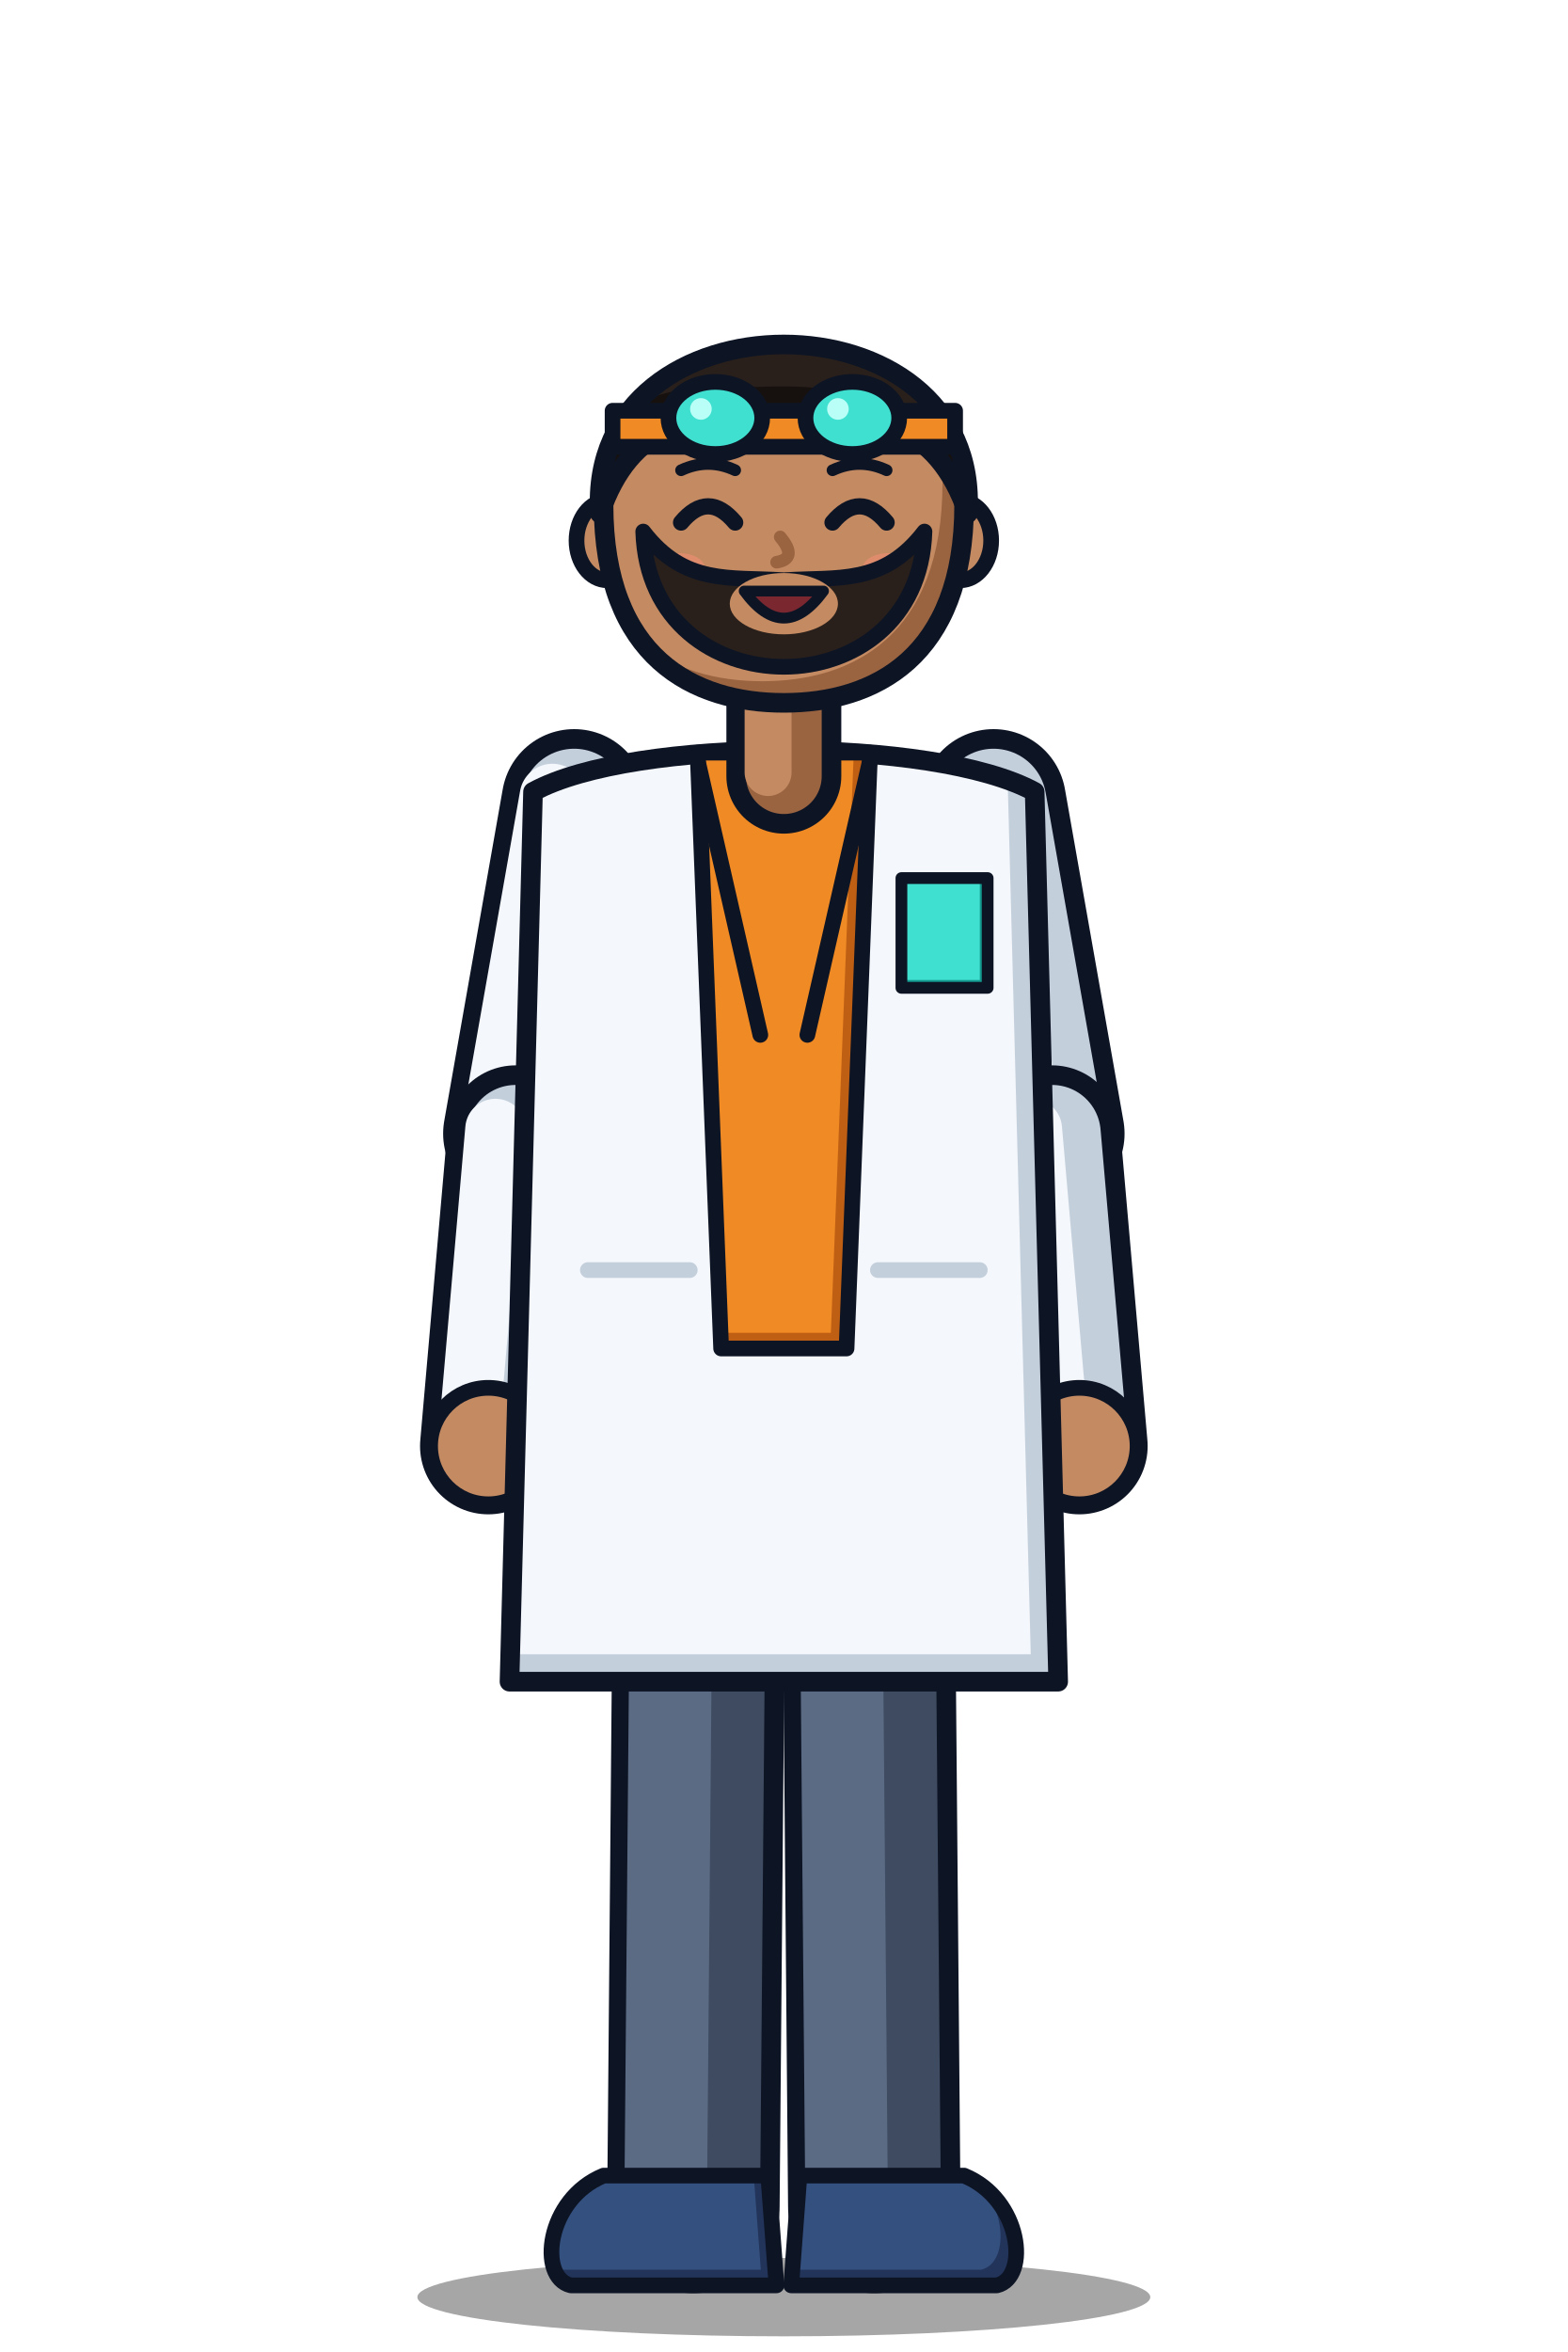
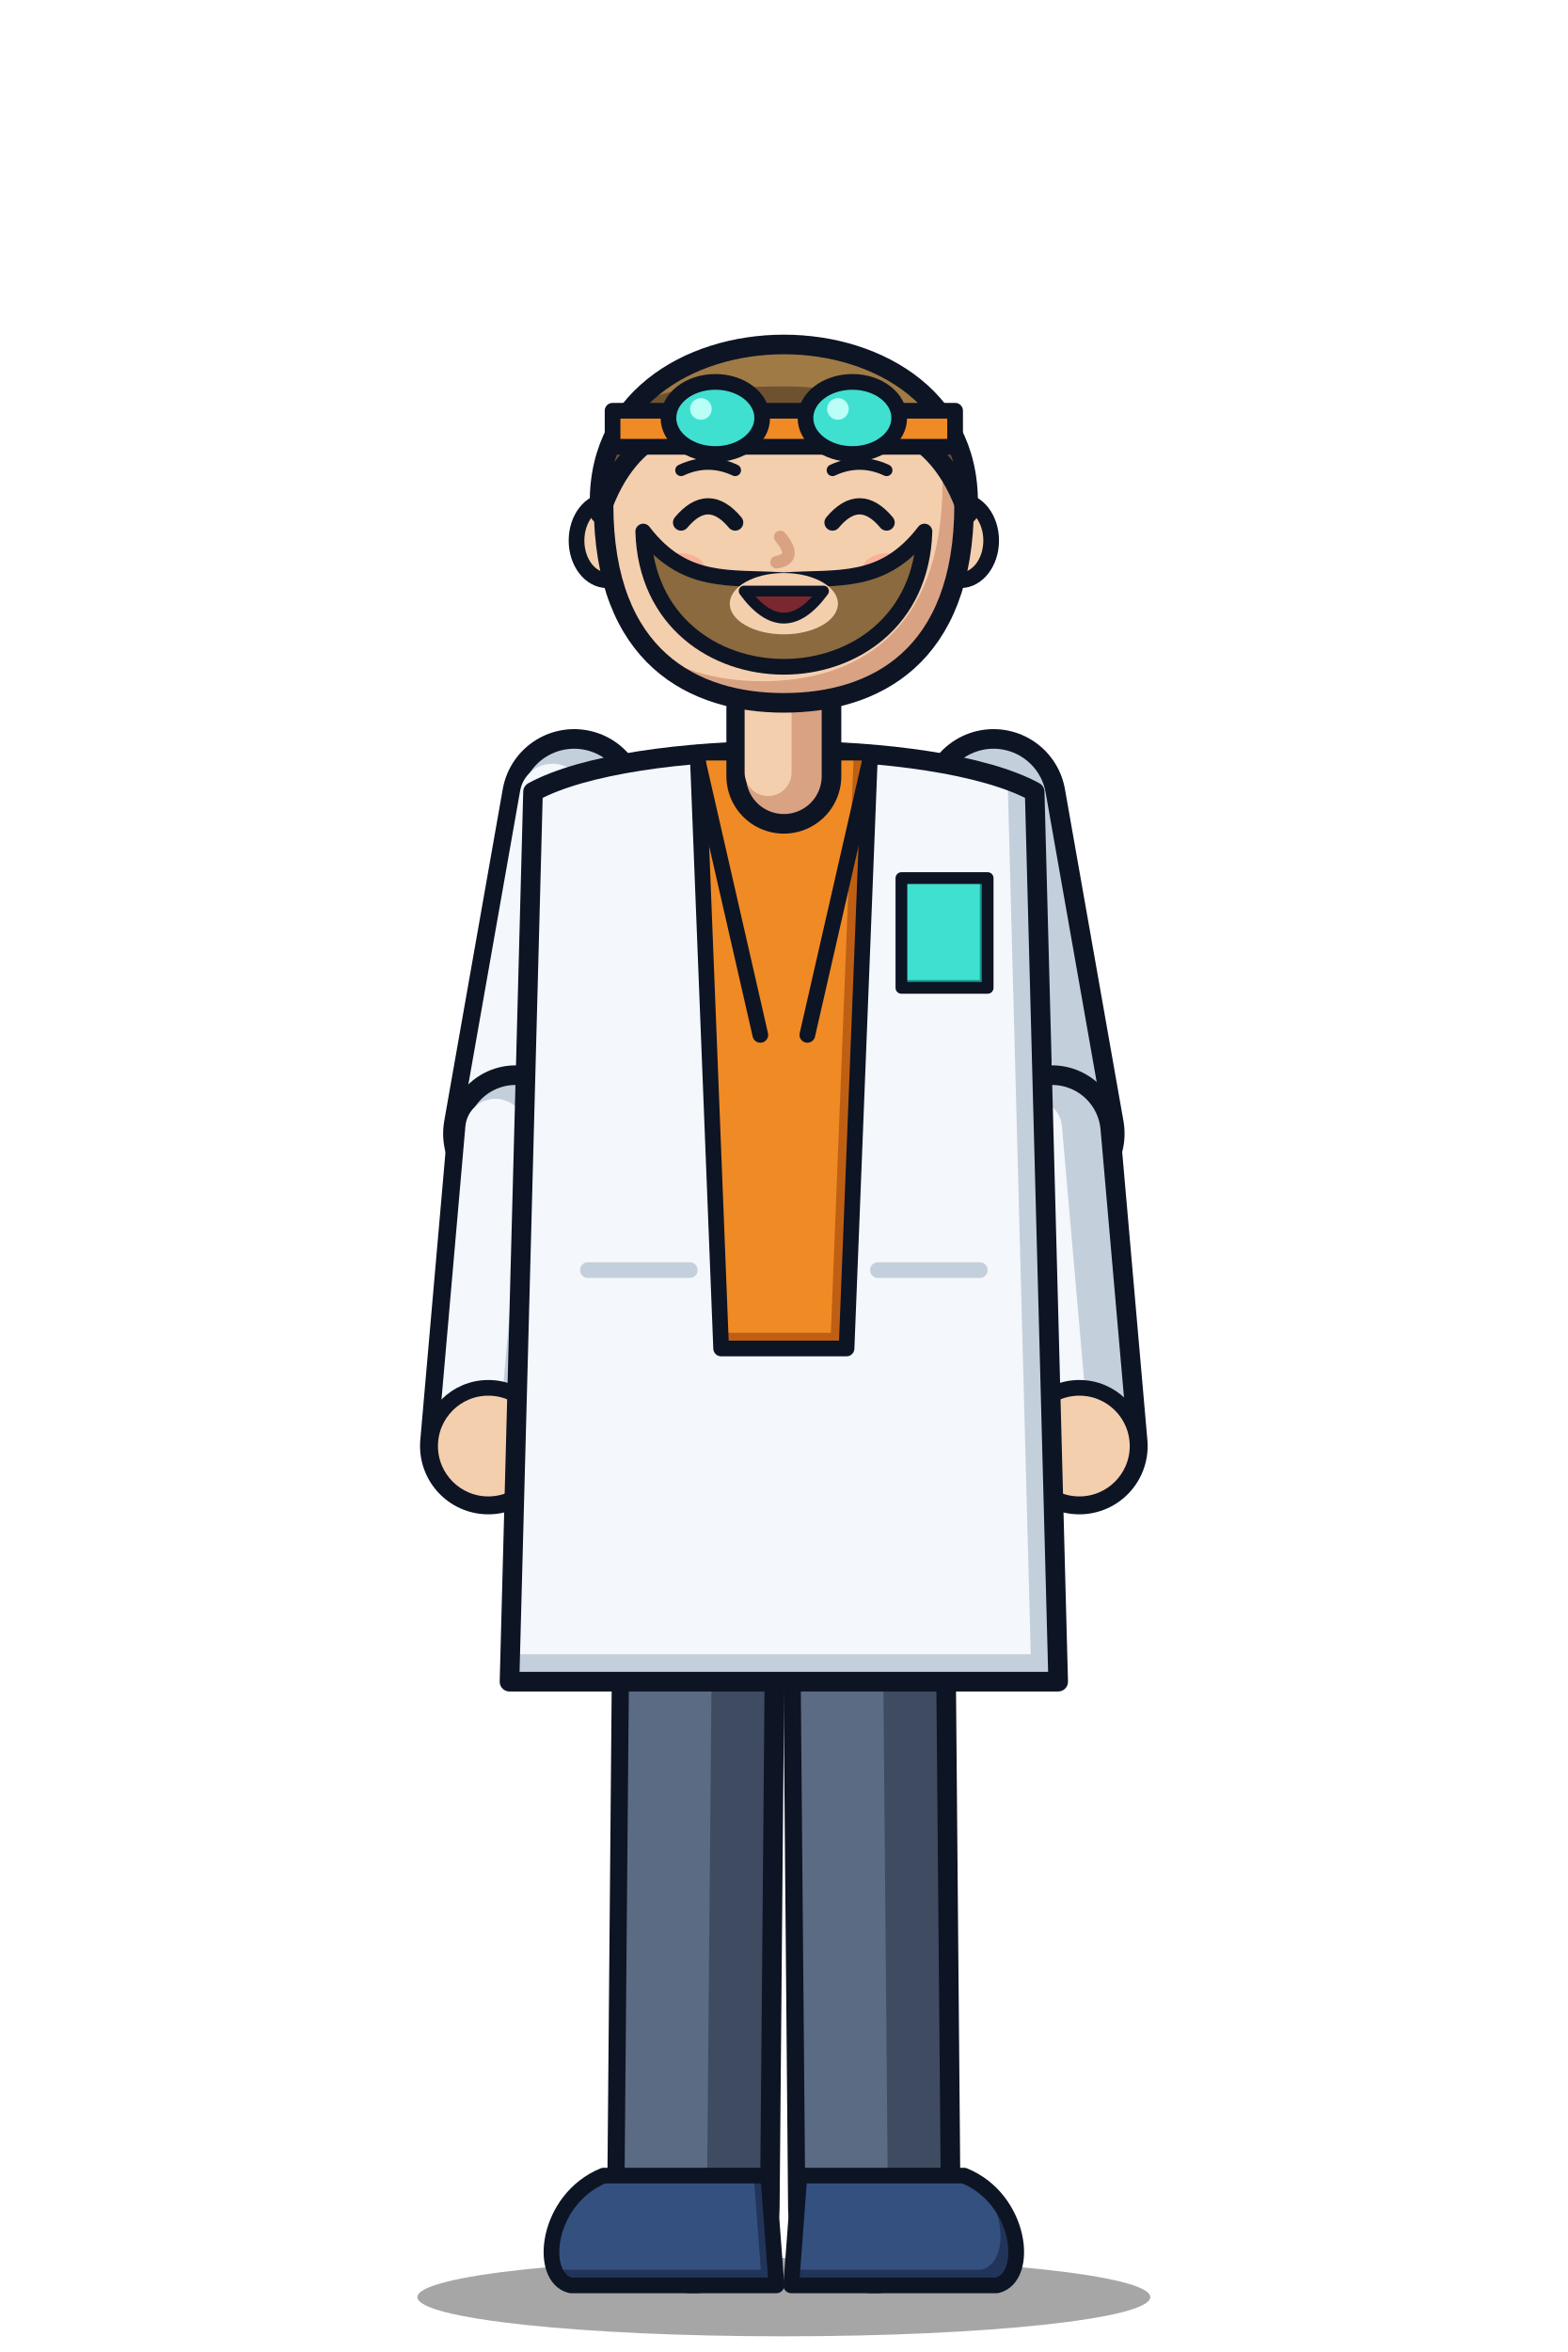
<svg xmlns="http://www.w3.org/2000/svg" viewBox="0 0 400 600" width="400" height="600">
  <defs>
    <filter id="glow" x="-50%" y="-50%" width="200%" height="200%">
      <feGaussianBlur stdDeviation="6" result="b" />
      <feMerge>
        <feMergeNode in="b" />
        <feMergeNode in="SourceGraphic" />
      </feMerge>
    </filter>
    <filter id="blur8" x="-50%" y="-50%" width="200%" height="200%">
      <feGaussianBlur stdDeviation="8" />
    </filter>
    <filter id="blur20" x="-50%" y="-50%" width="200%" height="200%">
      <feGaussianBlur stdDeviation="20" />
    </filter>
  </defs>
  <ellipse cx="200" cy="586" rx="93.5" ry="10" fill="#000" opacity="0.35" />
  <path d="M 178.92 334 L 176.92 563" stroke="#0d1424" stroke-width="44" stroke-linecap="round" />
  <path d="M 178.92 334 L 176.92 563" stroke="#3e4b60" stroke-width="34" stroke-linecap="round" />
  <path d="M 171.848 332.368 L 169.848 561.368" stroke="#5b6b84" stroke-width="21.08" stroke-linecap="round" />
  <clipPath id="c453">
    <path d="M 196.02 555 L 154.02 555 C 139.32 561, 137.22 581, 145.62 583 L 198.12 583 Z" />
  </clipPath>
  <g clip-path="url(#c453)">
    <path d="M 196.02 555 L 154.02 555 C 139.32 561, 137.22 581, 145.62 583 L 198.12 583 Z" fill="#22345a" />
    <path d="M 192.02 551 L 150.02 551 C 135.32 557 133.22 577 141.62 579 L 194.12 579 Z " fill="#34507f" />
  </g>
  <path d="M 196.02 555 L 154.02 555 C 139.32 561, 137.22 581, 145.62 583 L 198.12 583 Z" fill="none" stroke="#0d1424" stroke-width="4" stroke-linejoin="round" />
  <path d="M 221.08 334 L 223.08 563" stroke="#0d1424" stroke-width="44" stroke-linecap="round" />
  <path d="M 221.08 334 L 223.08 563" stroke="#3e4b60" stroke-width="34" stroke-linecap="round" />
  <path d="M 214.008 332.368 L 216.008 561.368" stroke="#5b6b84" stroke-width="21.08" stroke-linecap="round" />
  <clipPath id="c454">
    <path d="M 203.98 555 L 245.98 555 C 260.68 561, 262.78 581, 254.38 583 L 201.88 583 Z" />
  </clipPath>
  <g clip-path="url(#c454)">
    <path d="M 203.98 555 L 245.98 555 C 260.68 561, 262.78 581, 254.38 583 L 201.88 583 Z" fill="#22345a" />
    <path d="M 199.98 551 L 241.98 551 C 256.68 557 258.78 577 250.38 579 L 197.88 579 Z " fill="#34507f" />
  </g>
  <path d="M 203.98 555 L 245.98 555 C 260.68 561, 262.78 581, 254.38 583 L 201.88 583 Z" fill="none" stroke="#0d1424" stroke-width="4" stroke-linejoin="round" />
  <path d="M 146.5 204.5 L 131.566 289.193" stroke="#0d1424" stroke-width="37" stroke-linecap="round" />
  <path d="M 146.5 204.5 L 131.566 289.193" stroke="#c4cfdc" stroke-width="27" stroke-linecap="round" />
  <path d="M 140.95 203.204 L 126.016 287.897" stroke="#f4f7fb" stroke-width="16.74" stroke-linecap="round" />
  <path d="M 131.566 289.193 L 124.594 368.889" stroke="#0d1424" stroke-width="34.84" stroke-linecap="round" />
  <path d="M 131.566 289.193 L 124.594 368.889" stroke="#c4cfdc" stroke-width="24.84" stroke-linecap="round" />
  <path d="M 126.415 288.001 L 119.442 367.697" stroke="#f4f7fb" stroke-width="15.401" stroke-linecap="round" />
-   <circle cx="124.594" cy="368.889" r="14.85" fill="#c48a62" stroke="#0d1424" stroke-width="4" />
+   <circle cx="124.594" cy="368.889" r="14.85" fill="#f4cfae" stroke="#0d1424" stroke-width="4" />
  <path d="M 253.5 204.5 L 268.434 289.193" stroke="#0d1424" stroke-width="37" stroke-linecap="round" />
  <path d="M 253.5 204.5 L 268.434 289.193" stroke="#c4cfdc" stroke-width="27" stroke-linecap="round" />
  <path d="M 247.95 203.204 L 262.883 287.897" stroke="#f4f7fb" stroke-width="16.74" stroke-linecap="round" />
  <path d="M 268.434 289.193 L 275.406 368.889" stroke="#0d1424" stroke-width="34.84" stroke-linecap="round" />
  <path d="M 268.434 289.193 L 275.406 368.889" stroke="#c4cfdc" stroke-width="24.84" stroke-linecap="round" />
  <path d="M 263.282 288.001 L 270.255 367.697" stroke="#f4f7fb" stroke-width="15.401" stroke-linecap="round" />
-   <circle cx="275.406" cy="368.889" r="14.85" fill="#c48a62" stroke="#0d1424" stroke-width="4" />
+   <circle cx="275.406" cy="368.889" r="14.85" fill="#f4cfae" stroke="#0d1424" stroke-width="4" />
  <clipPath id="c455">
    <path d="M 136 202 C 161.6 188, 238.4 188, 264 202 L 270 429 L 130 429 Z" />
  </clipPath>
  <g clip-path="url(#c455)">
    <path d="M 136 202 C 161.6 188, 238.4 188, 264 202 L 270 429 L 130 429 Z" fill="#c4cfdc" />
    <path d="M 129 195 C 154.6 181 231.4 181 257 195 L 263 422 L 123 422 Z " fill="#f4f7fb" />
  </g>
  <path d="M 136 202 C 161.6 188, 238.4 188, 264 202 L 270 429 L 130 429 Z" fill="none" stroke="#0d1424" stroke-width="5" stroke-linejoin="round" />
  <clipPath id="c456">
    <path d="M 178 192 L 222 192 L 216 344 L 184 344 Z" />
  </clipPath>
  <g clip-path="url(#c456)">
    <path d="M 178 192 L 222 192 L 216 344 L 184 344 Z" fill="#bf5f14" />
    <path d="M 174 188 L 218 188 L 212 340 L 180 340 Z " fill="#f08a24" />
  </g>
  <path d="M 178 192 L 222 192 L 216 344 L 184 344 Z" fill="none" stroke="#0d1424" stroke-width="4" stroke-linejoin="round" />
  <path d="M 178 194 L 194 264 M 222 194 L 206 264" fill="none" stroke="#0d1424" stroke-width="4" stroke-linecap="round" stroke-linejoin="round" />
  <path d="M 150 324 L 176 324" fill="none" stroke="#c4cfdc" stroke-width="4" stroke-linecap="round" stroke-linejoin="round" />
  <path d="M 224 324 L 250 324" fill="none" stroke="#c4cfdc" stroke-width="4" stroke-linecap="round" stroke-linejoin="round" />
  <clipPath id="c457">
    <path d="M 230 224 L 252 224 L 252 252 L 230 252 Z" />
  </clipPath>
  <g clip-path="url(#c457)">
    <path d="M 230 224 L 252 224 L 252 252 L 230 252 Z" fill="#14998f" />
    <path d="M 228 222 L 250 222 L 250 250 L 228 250 Z " fill="#3fe0d0" />
  </g>
  <path d="M 230 224 L 252 224 L 252 252 L 230 252 Z" fill="none" stroke="#0d1424" stroke-width="3" stroke-linejoin="round" />
  <path d="M 200 165.5 L 200 198" stroke="#0d1424" stroke-width="29.32" stroke-linecap="round" />
-   <path d="M 200 165.5 L 200 198" stroke="#9a6441" stroke-width="19.32" stroke-linecap="round" />
-   <path d="M 195.981 164.573 L 195.981 197.073" stroke="#c48a62" stroke-width="11.978" stroke-linecap="round" />
-   <ellipse cx="154.92" cy="137.9" rx="7.82" ry="10.12" fill="#c48a62" stroke="#0d1424" stroke-width="4" />
-   <ellipse cx="245.08" cy="137.9" rx="7.82" ry="10.12" fill="#c48a62" stroke="#0d1424" stroke-width="4" />
+   <path d="M 200 165.5 L 200 198" stroke="#d9a283" stroke-width="19.32" stroke-linecap="round" />
+   <path d="M 195.981 164.573 L 195.981 197.073" stroke="#f4cfae" stroke-width="11.978" stroke-linecap="round" />
+   <ellipse cx="154.92" cy="137.9" rx="7.82" ry="10.12" fill="#f4cfae" stroke="#0d1424" stroke-width="4" />
+   <ellipse cx="245.08" cy="137.9" rx="7.82" ry="10.12" fill="#f4cfae" stroke="#0d1424" stroke-width="4" />
  <clipPath id="c462">
    <path d="M 154 128.7 C 154 80.4, 246 80.4, 246 128.7 C 246 167.8, 223 179.3, 200 179.3 C 177 179.3, 154 167.8, 154 128.7 Z" />
  </clipPath>
  <g clip-path="url(#c462)">
-     <path d="M 154 128.7 C 154 80.4, 246 80.4, 246 128.7 C 246 167.8, 223 179.3, 200 179.3 C 177 179.3, 154 167.8, 154 128.7 Z" fill="#9a6441" />
-     <path d="M 148.48 123.18 C 148.48 74.88 240.48 74.88 240.48 123.18 C 240.48 162.28 217.48 173.78 194.48 173.78 C 171.48 173.78 148.48 162.28 148.48 123.18 Z " fill="#c48a62" />
+     <path d="M 154 128.7 C 154 80.4, 246 80.4, 246 128.7 C 246 167.8, 223 179.3, 200 179.3 C 177 179.3, 154 167.8, 154 128.7 Z" fill="#d9a283" />
+     <path d="M 148.48 123.18 C 148.48 74.88 240.48 74.88 240.48 123.18 C 240.48 162.28 217.48 173.78 194.48 173.78 C 171.48 173.78 148.48 162.28 148.48 123.18 Z " fill="#f4cfae" />
  </g>
  <path d="M 154 128.7 C 154 80.4, 246 80.4, 246 128.7 C 246 167.8, 223 179.3, 200 179.3 C 177 179.3, 154 167.8, 154 128.7 Z" fill="none" stroke="#0d1424" stroke-width="5" stroke-linejoin="round" />
  <path d="M 173.78 133.3 Q 180.68 125.02 187.58 133.3" fill="none" stroke="#0d1424" stroke-width="4.14" stroke-linecap="round" stroke-linejoin="round" />
  <path d="M 173.78 119.96 Q 180.68 116.74 187.58 119.96" fill="none" stroke="#0d1424" stroke-width="2.99" stroke-linecap="round" stroke-linejoin="round" />
  <path d="M 212.42 133.3 Q 219.32 125.02 226.22 133.3" fill="none" stroke="#0d1424" stroke-width="4.14" stroke-linecap="round" stroke-linejoin="round" />
  <path d="M 212.42 119.96 Q 219.32 116.74 226.22 119.96" fill="none" stroke="#0d1424" stroke-width="2.99" stroke-linecap="round" stroke-linejoin="round" />
-   <path d="M 199.08 136.98 Q 203.68 142.5 198.16 143.42" fill="none" stroke="#9a6441" stroke-width="3.22" stroke-linecap="round" stroke-linejoin="round" />
+   <path d="M 199.08 136.98 Q 203.68 142.5 198.16 143.42" fill="none" stroke="#d9a283" stroke-width="3.22" stroke-linecap="round" stroke-linejoin="round" />
  <ellipse cx="173.32" cy="144.8" rx="6.44" ry="3.68" fill="#ff8f7a" opacity=".45" />
  <ellipse cx="226.68" cy="144.8" rx="6.44" ry="3.68" fill="#ff8f7a" opacity=".45" />
-   <path d="M 164.12 135.6 C 165.5 181.6, 234.5 181.6, 235.88 135.6 C 225.3 149.4, 213.8 147.1, 200 148.02 C 186.2 147.1, 174.7 149.4, 164.12 135.6 Z" fill="#2a201b" stroke="#0d1424" stroke-width="4" stroke-linejoin="round" />
-   <ellipse cx="200" cy="154" rx="13.8" ry="7.82" fill="#c48a62" />
+   <path d="M 164.12 135.6 C 165.5 181.6, 234.5 181.6, 235.88 135.6 C 225.3 149.4, 213.8 147.1, 200 148.02 C 186.2 147.1, 174.7 149.4, 164.12 135.6 Z" fill="#8a6a3e" stroke="#0d1424" stroke-width="4" stroke-linejoin="round" />
+   <ellipse cx="200" cy="154" rx="13.8" ry="7.82" fill="#f4cfae" />
  <path d="M 189.88 150.78 Q 200 164.58 210.12 150.78 Z" fill="#7a2730" stroke="#0d1424" stroke-width="2.76" stroke-linejoin="round" />
  <clipPath id="c460">
    <path d="M 153.08 131 C 149.4 73.5, 250.6 73.5, 246.92 131 C 239.1 108, 223 104.78, 200 105.7 C 177 104.78, 160.9 108, 153.08 131 Z" />
  </clipPath>
  <g clip-path="url(#c460)">
-     <path d="M 153.08 131 C 149.4 73.5, 250.6 73.5, 246.92 131 C 239.1 108, 223 104.78, 200 105.7 C 177 104.78, 160.9 108, 153.08 131 Z" fill="#16110e" />
-     <path d="M 146.08 124 C 142.4 66.5 243.6 66.5 239.92 124 C 232.1 101 216 97.78 193 98.7 C 170 97.78 153.9 101 146.08 124 Z " fill="#2a201b" />
+     <path d="M 153.08 131 C 149.4 73.5, 250.6 73.5, 246.92 131 C 239.1 108, 223 104.78, 200 105.7 C 177 104.78, 160.9 108, 153.08 131 Z" fill="#6e5230" />
+     <path d="M 146.08 124 C 142.4 66.5 243.6 66.5 239.92 124 C 232.1 101 216 97.78 193 98.7 C 170 97.78 153.9 101 146.08 124 Z " fill="#a07a45" />
  </g>
  <path d="M 153.08 131 C 149.4 73.5, 250.6 73.5, 246.92 131 C 239.1 108, 223 104.78, 200 105.7 C 177 104.78, 160.9 108, 153.08 131 Z" fill="none" stroke="#0d1424" stroke-width="5" stroke-linejoin="round" />
  <clipPath id="c461">
    <path d="M 156.3 104.78 L 243.7 104.78 L 243.7 113.98 L 156.3 113.98 Z" />
  </clipPath>
  <g clip-path="url(#c461)">
    <path d="M 156.3 104.78 L 243.7 104.78 L 243.7 113.98 L 156.3 113.98 Z" fill="#bf5f14" />
    <path d="M 154.3 102.78 L 241.7 102.78 L 241.7 111.98 L 154.3 111.98 Z " fill="#f08a24" />
  </g>
  <path d="M 156.3 104.78 L 243.7 104.78 L 243.7 113.98 L 156.3 113.98 Z" fill="none" stroke="#0d1424" stroke-width="4" stroke-linejoin="round" />
  <ellipse cx="182.52" cy="106.62" rx="11.96" ry="9.2" fill="#3fe0d0" stroke="#0d1424" stroke-width="4" />
  <circle cx="178.84" cy="104.32" r="2.76" fill="#b9fff7" />
  <ellipse cx="217.48" cy="106.62" rx="11.96" ry="9.2" fill="#3fe0d0" stroke="#0d1424" stroke-width="4" />
  <circle cx="213.8" cy="104.32" r="2.76" fill="#b9fff7" />
</svg>
